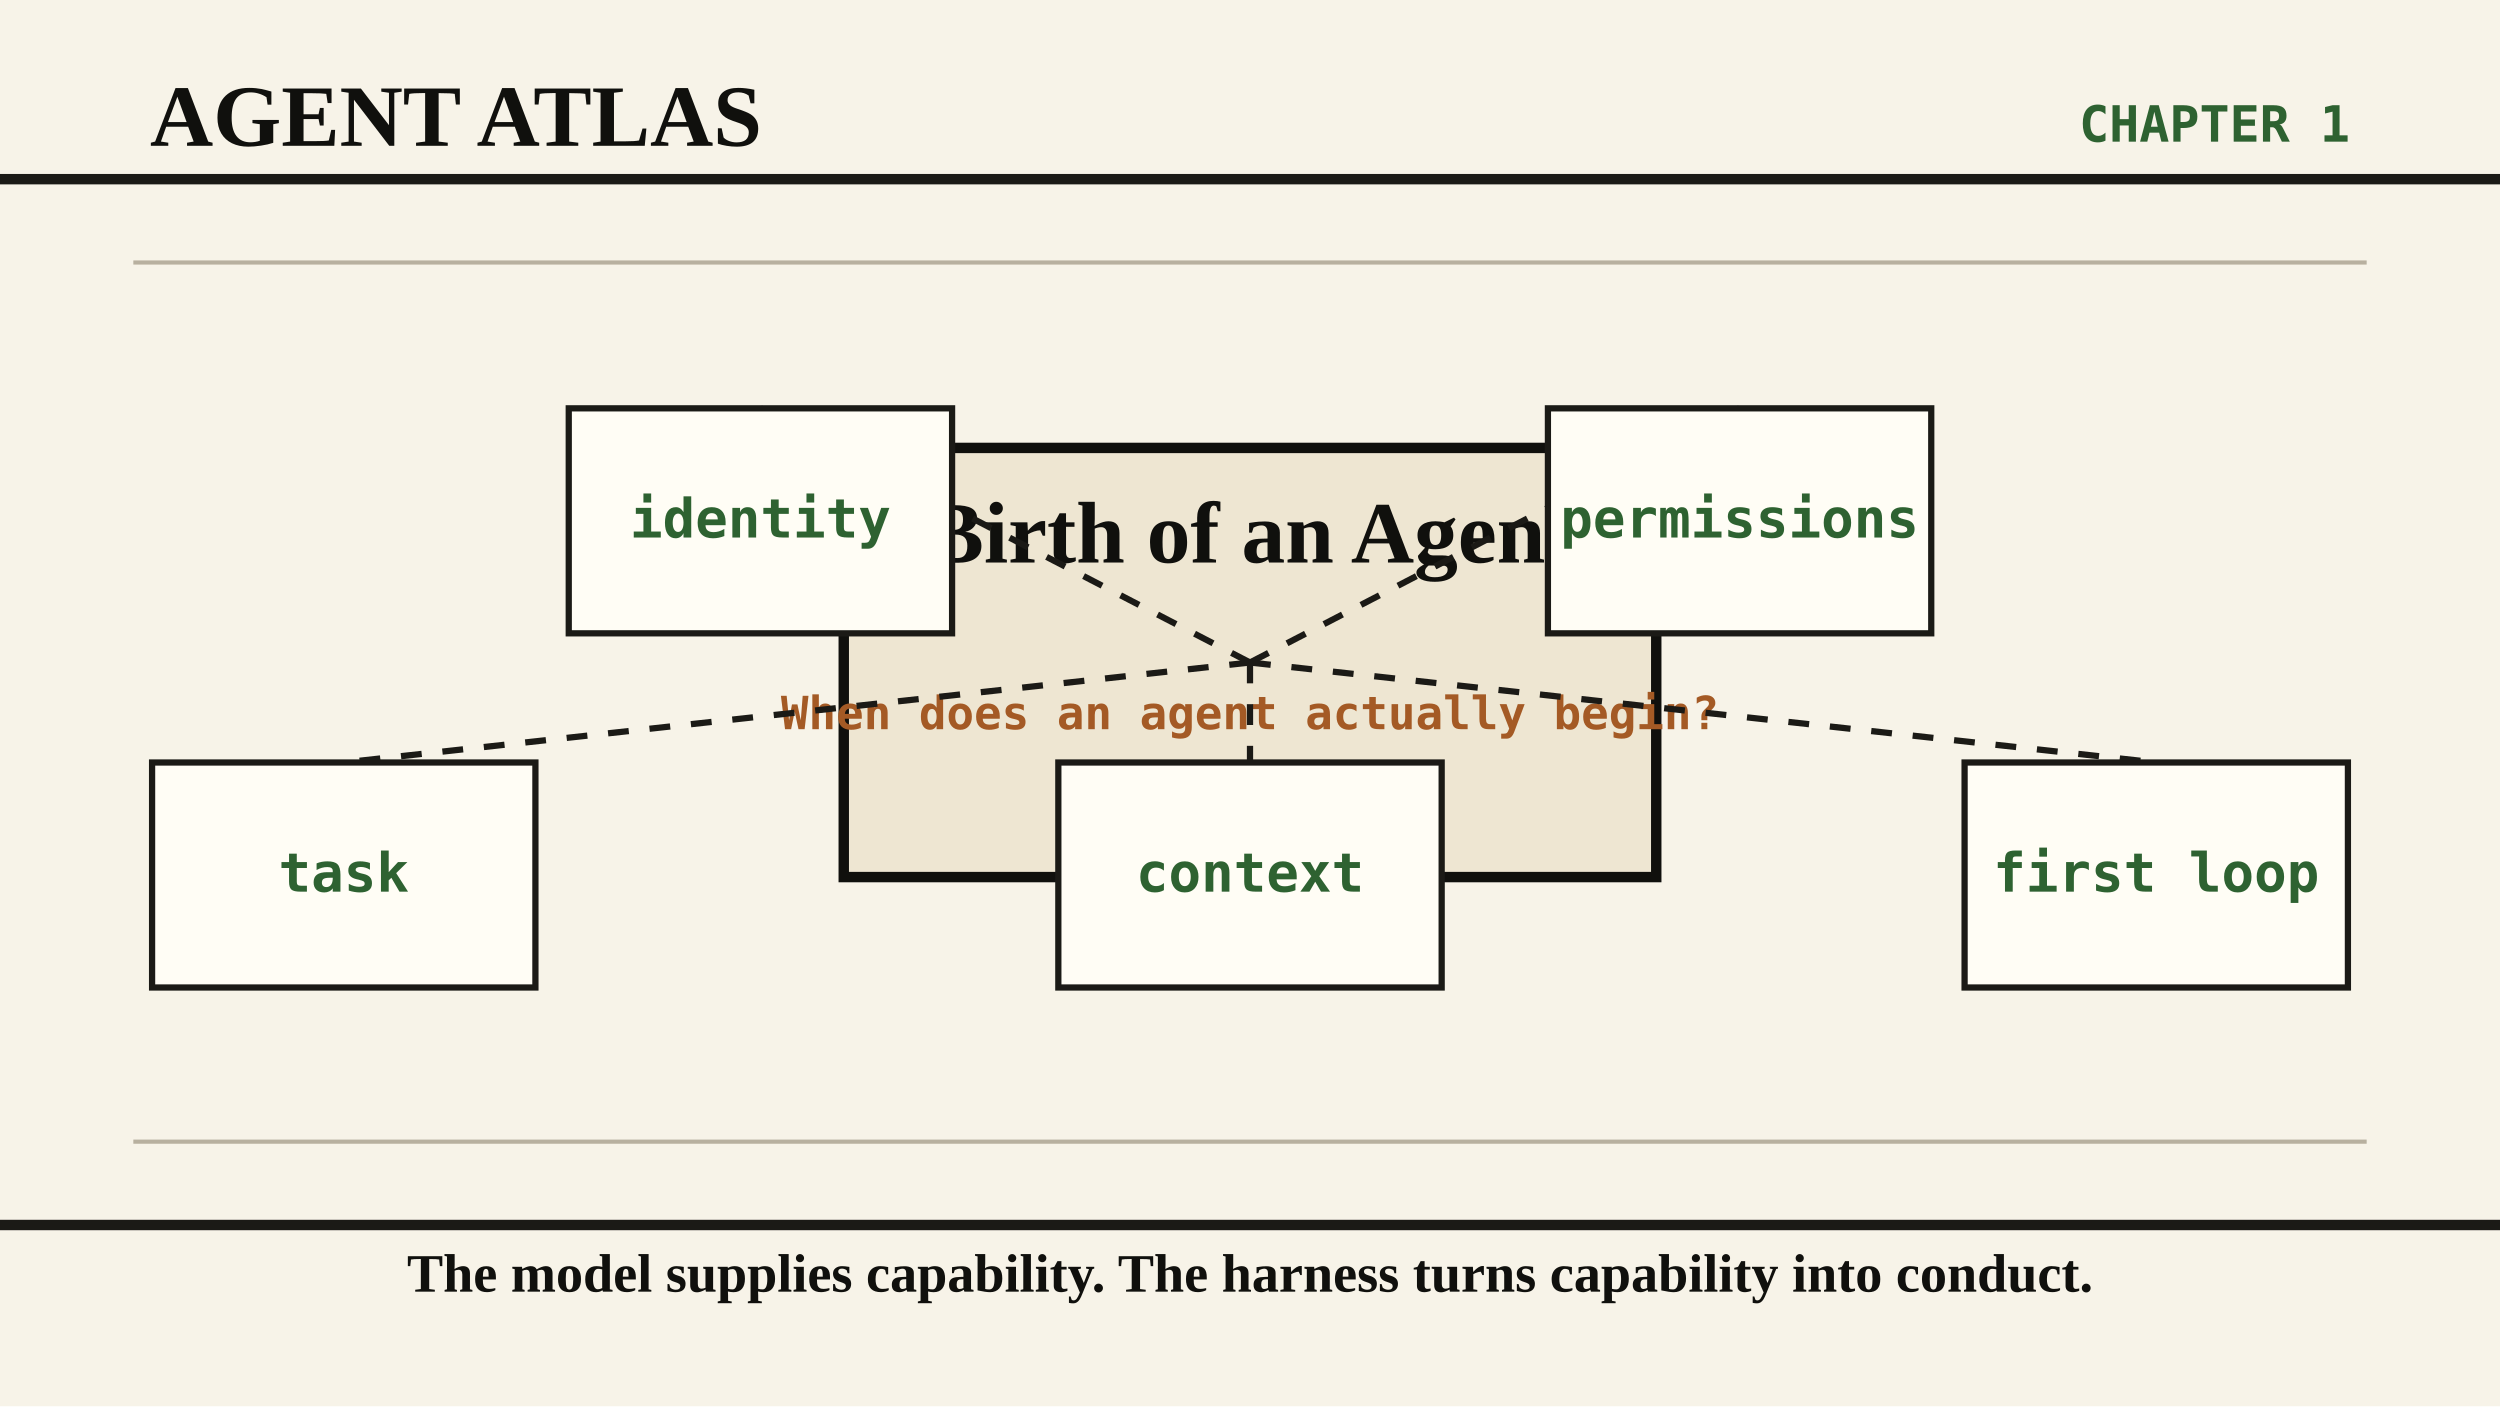
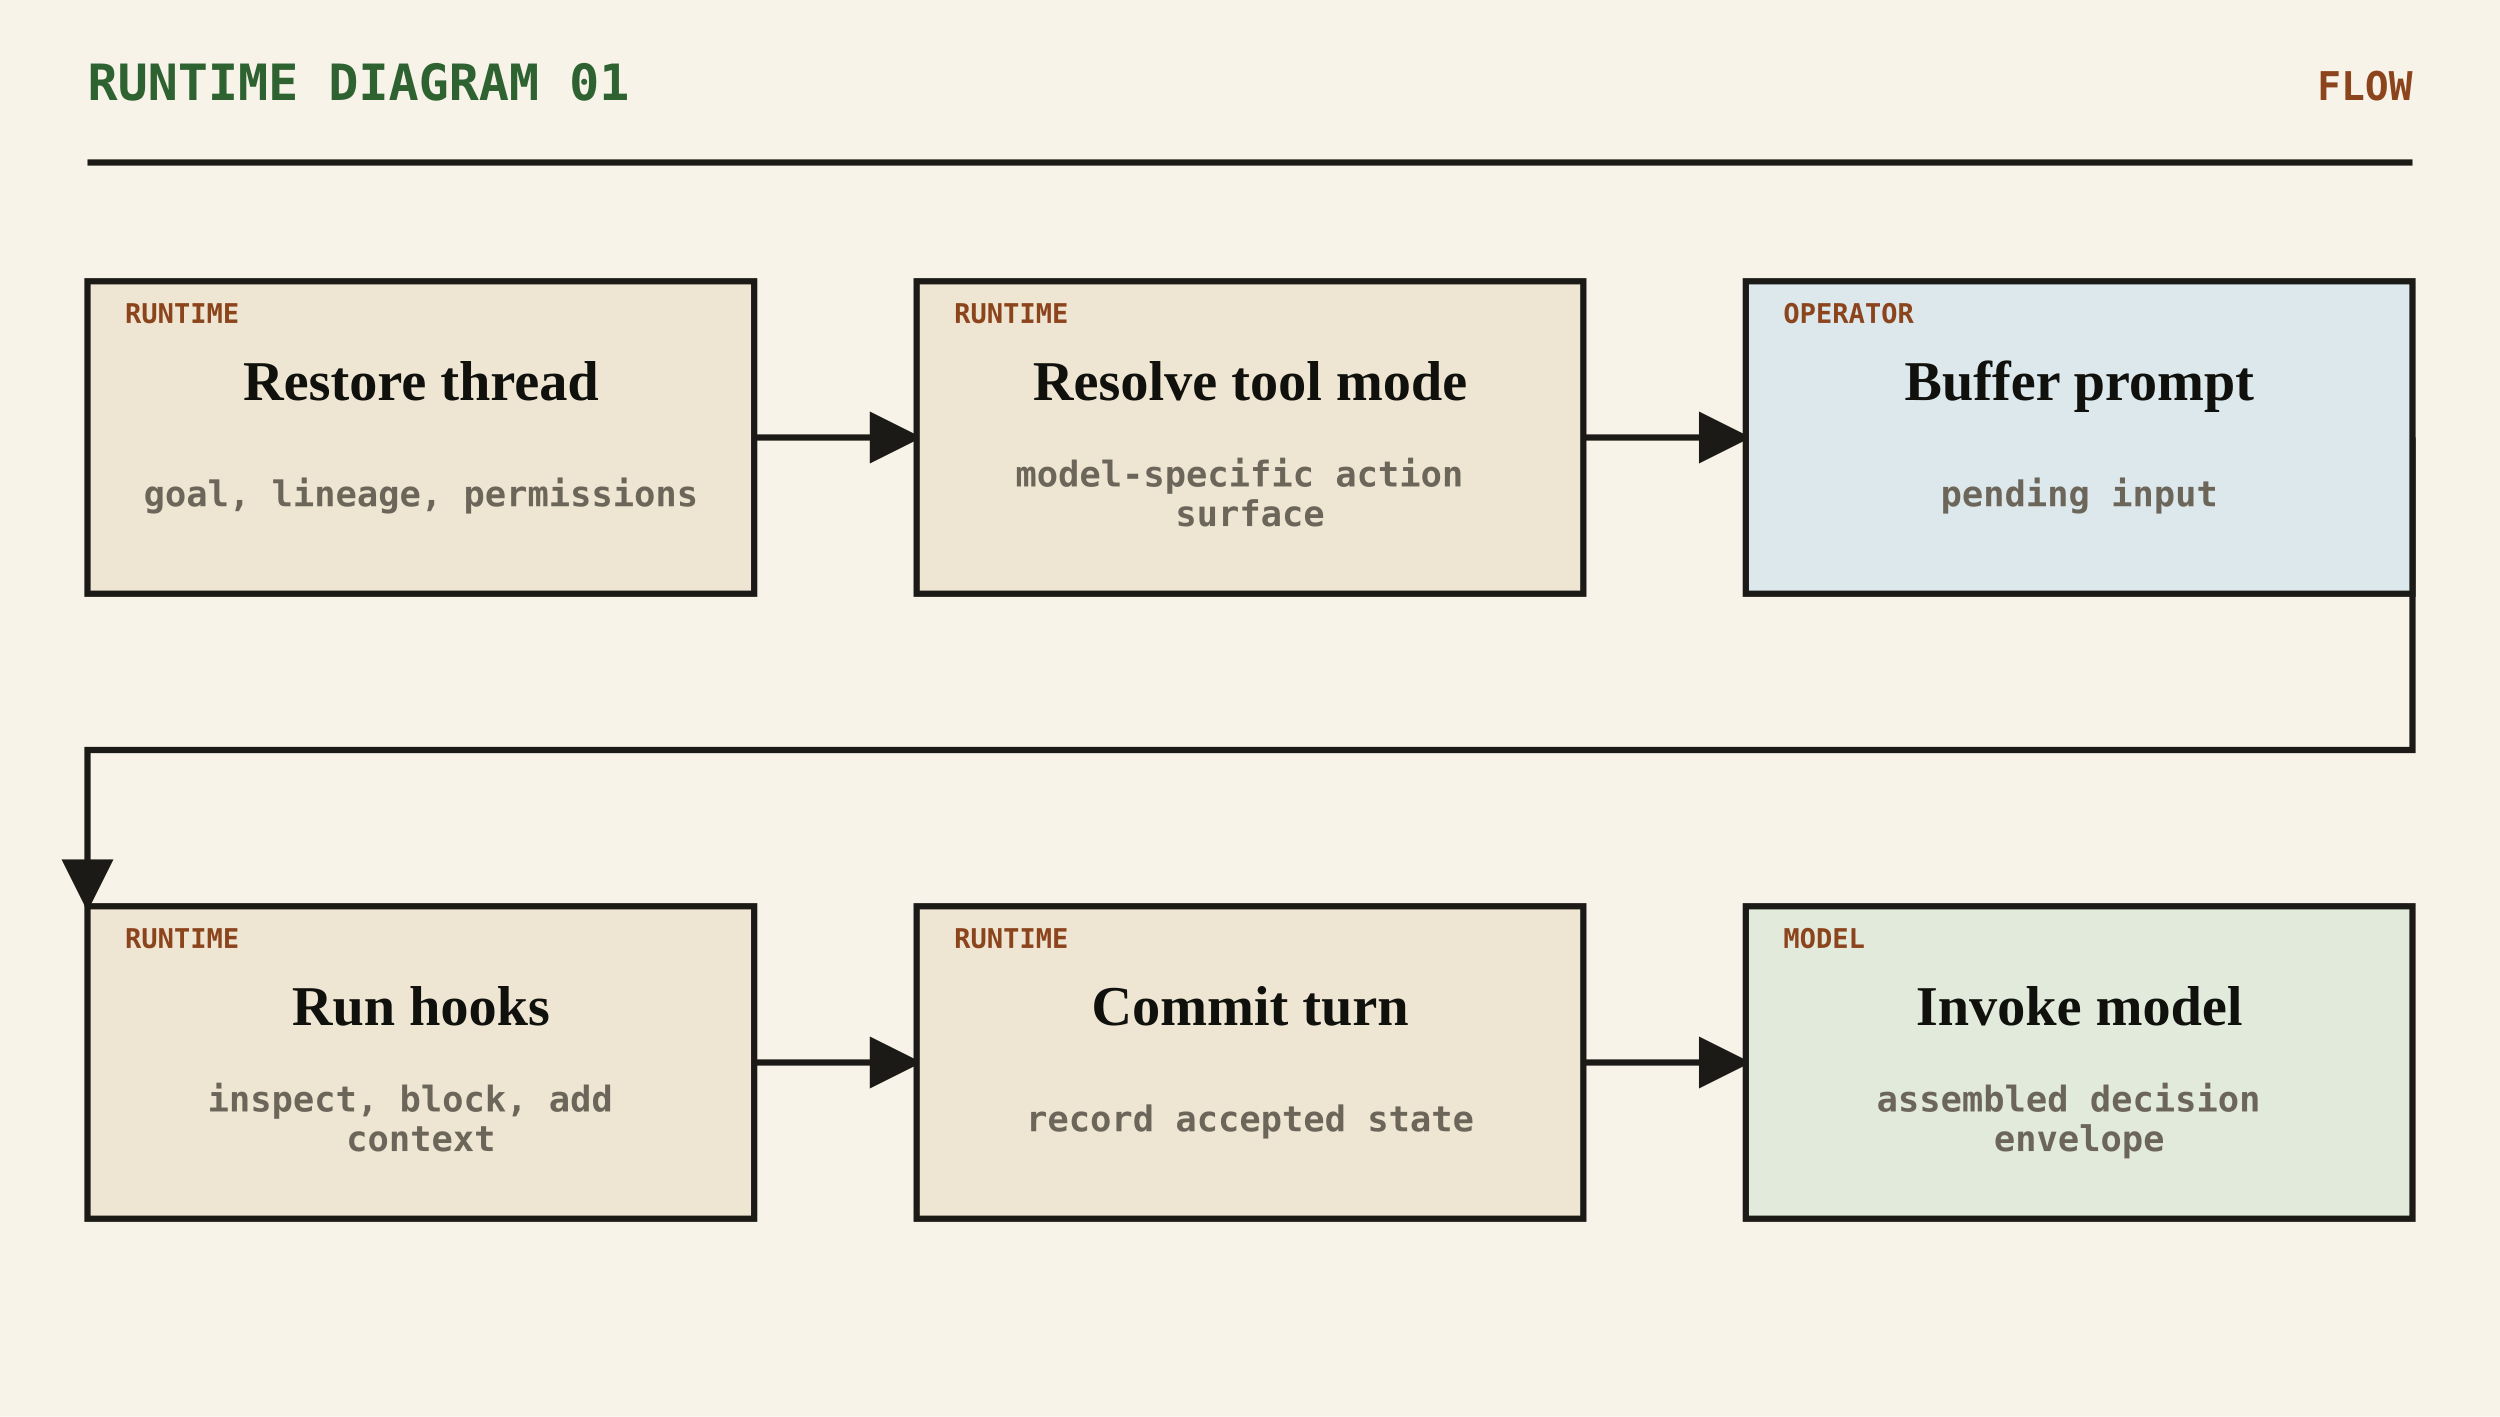
- <svg xmlns="http://www.w3.org/2000/svg" viewBox="0 0 1200 675" role="img" aria-labelledby="title desc">
-   <rect width="1200" height="675" fill="#f7f3e8" />
-   <path d="M0 86H1200M0 588H1200" stroke="#1b1a16" stroke-width="5" />
-   <path d="M64 126H1136M64 548H1136" stroke="#b8b09f" stroke-width="2" />
-   <text x="72" y="70" font-family="Georgia, 'Times New Roman', serif" font-size="42" font-weight="900" fill="#10100d">AGENT ATLAS</text>
-   <text x="1128" y="68" text-anchor="end" font-family="SFMono-Regular, Consolas, monospace" font-size="24" font-weight="800" fill="#2e6231">CHAPTER 1</text>
-   <rect x="405" y="215" width="390" height="206" rx="0" fill="#eee6d2" stroke="#10100d" stroke-width="5" />
-   <text x="600" y="270" text-anchor="middle" font-family="Georgia, 'Times New Roman', serif" font-size="42" font-weight="900" fill="#10100d">
-     <tspan x="600" dy="0">Birth of an Agent</tspan>
-   </text>
-   <text x="600" y="350" text-anchor="middle" font-family="SFMono-Regular, Consolas, monospace" font-size="22" font-weight="800" fill="#a45a25">
-     <tspan x="600" dy="0">When does an agent actually begin?</tspan>
-   </text>
+ <svg xmlns="http://www.w3.org/2000/svg" viewBox="0 0 1200 680" role="img" aria-labelledby="title desc">
+   <defs>
+     <marker id="arrow" viewBox="0 0 12 12" refX="10" refY="6" markerWidth="10" markerHeight="10" orient="auto-start-reverse">
+       <path d="M1 1L11 6L1 11Z" fill="#1b1a16" />
+     </marker>
+     <pattern id="hatch" width="12" height="12" patternUnits="userSpaceOnUse" patternTransform="rotate(45)">
+       <line x1="0" y1="0" x2="0" y2="12" stroke="#c3bbab" stroke-width="4" />
+     </pattern>
+   </defs>
+   <rect width="1200" height="680" fill="#f7f3e8" />
+   <line x1="42" y1="78" x2="1158" y2="78" stroke="#1b1a16" stroke-width="3" />
+   <text x="42" y="48" font-family="SFMono-Regular, Consolas, monospace" font-size="24" font-weight="800" fill="#2e6231">RUNTIME DIAGRAM 01</text>
+   <text x="1158" y="48" text-anchor="end" font-family="SFMono-Regular, Consolas, monospace" font-size="19" font-weight="800" fill="#8b441c">FLOW</text>
+   <path d="M362 210L440 210" fill="none" stroke="#1b1a16" stroke-width="3" marker-end="url(#arrow)" />
+   <path d="M760 210L838 210" fill="none" stroke="#1b1a16" stroke-width="3" marker-end="url(#arrow)" />
+   <path d="M1158 210V360H42V435" fill="none" stroke="#1b1a16" stroke-width="3" marker-end="url(#arrow)" />
+   <path d="M362 510L440 510" fill="none" stroke="#1b1a16" stroke-width="3" marker-end="url(#arrow)" />
+   <path d="M760 510L838 510" fill="none" stroke="#1b1a16" stroke-width="3" marker-end="url(#arrow)" />
  <g>
-     <line x1="600" y1="318" x2="165" y2="366" stroke="#1b1a16" stroke-width="3" stroke-dasharray="10 10" />
-     <rect x="73" y="366" width="184" height="108" rx="0" fill="#fffdf5" stroke="#1b1a16" stroke-width="3" />
-     <text x="165" y="428" text-anchor="middle" font-family="SFMono-Regular, Consolas, monospace" font-size="26" font-weight="800" fill="#2e6231">task</text>
+     <rect x="42" y="135" width="320" height="150" fill="#eee6d2" stroke="#1b1a16" stroke-width="3" />
+     <text x="60" y="155" font-family="SFMono-Regular, Consolas, monospace" font-size="13" font-weight="800" fill="#8b441c">RUNTIME</text>
+     <text x="202" y="192" text-anchor="middle" font-family="Georgia, 'Times New Roman', serif" font-size="27" font-weight="900" fill="#10100d">
+       <tspan x="202" dy="0">Restore thread</tspan>
+     </text>
+     <text x="202" y="243" text-anchor="middle" font-family="SFMono-Regular, Consolas, monospace" font-size="17" font-weight="700" fill="#6c665a">
+       <tspan x="202" dy="0">goal, lineage, permissions</tspan>
+     </text>
  </g>
  <g>
-     <line x1="600" y1="318" x2="365" y2="196" stroke="#1b1a16" stroke-width="3" stroke-dasharray="10 10" />
-     <rect x="273" y="196" width="184" height="108" rx="0" fill="#fffdf5" stroke="#1b1a16" stroke-width="3" />
-     <text x="365" y="258" text-anchor="middle" font-family="SFMono-Regular, Consolas, monospace" font-size="26" font-weight="800" fill="#2e6231">identity</text>
+     <rect x="440" y="135" width="320" height="150" fill="#eee6d2" stroke="#1b1a16" stroke-width="3" />
+     <text x="458" y="155" font-family="SFMono-Regular, Consolas, monospace" font-size="13" font-weight="800" fill="#8b441c">RUNTIME</text>
+     <text x="600" y="192" text-anchor="middle" font-family="Georgia, 'Times New Roman', serif" font-size="27" font-weight="900" fill="#10100d">
+       <tspan x="600" dy="0">Resolve tool mode</tspan>
+     </text>
+     <text x="600" y="233.5" text-anchor="middle" font-family="SFMono-Regular, Consolas, monospace" font-size="17" font-weight="700" fill="#6c665a">
+       <tspan x="600" dy="0">model-specific action</tspan>
+       <tspan x="600" dy="19">surface</tspan>
+     </text>
  </g>
  <g>
-     <line x1="600" y1="318" x2="600" y2="366" stroke="#1b1a16" stroke-width="3" stroke-dasharray="10 10" />
-     <rect x="508" y="366" width="184" height="108" rx="0" fill="#fffdf5" stroke="#1b1a16" stroke-width="3" />
-     <text x="600" y="428" text-anchor="middle" font-family="SFMono-Regular, Consolas, monospace" font-size="26" font-weight="800" fill="#2e6231">context</text>
+     <rect x="838" y="135" width="320" height="150" fill="#dce8eb" stroke="#1b1a16" stroke-width="3" />
+     <text x="856" y="155" font-family="SFMono-Regular, Consolas, monospace" font-size="13" font-weight="800" fill="#8b441c">OPERATOR</text>
+     <text x="998" y="192" text-anchor="middle" font-family="Georgia, 'Times New Roman', serif" font-size="27" font-weight="900" fill="#10100d">
+       <tspan x="998" dy="0">Buffer prompt</tspan>
+     </text>
+     <text x="998" y="243" text-anchor="middle" font-family="SFMono-Regular, Consolas, monospace" font-size="17" font-weight="700" fill="#6c665a">
+       <tspan x="998" dy="0">pending input</tspan>
+     </text>
  </g>
  <g>
-     <line x1="600" y1="318" x2="835" y2="196" stroke="#1b1a16" stroke-width="3" stroke-dasharray="10 10" />
-     <rect x="743" y="196" width="184" height="108" rx="0" fill="#fffdf5" stroke="#1b1a16" stroke-width="3" />
-     <text x="835" y="258" text-anchor="middle" font-family="SFMono-Regular, Consolas, monospace" font-size="26" font-weight="800" fill="#2e6231">permissions</text>
+     <rect x="42" y="435" width="320" height="150" fill="#eee6d2" stroke="#1b1a16" stroke-width="3" />
+     <text x="60" y="455" font-family="SFMono-Regular, Consolas, monospace" font-size="13" font-weight="800" fill="#8b441c">RUNTIME</text>
+     <text x="202" y="492" text-anchor="middle" font-family="Georgia, 'Times New Roman', serif" font-size="27" font-weight="900" fill="#10100d">
+       <tspan x="202" dy="0">Run hooks</tspan>
+     </text>
+     <text x="202" y="533.5" text-anchor="middle" font-family="SFMono-Regular, Consolas, monospace" font-size="17" font-weight="700" fill="#6c665a">
+       <tspan x="202" dy="0">inspect, block, add</tspan>
+       <tspan x="202" dy="19">context</tspan>
+     </text>
  </g>
  <g>
-     <line x1="600" y1="318" x2="1035" y2="366" stroke="#1b1a16" stroke-width="3" stroke-dasharray="10 10" />
-     <rect x="943" y="366" width="184" height="108" rx="0" fill="#fffdf5" stroke="#1b1a16" stroke-width="3" />
-     <text x="1035" y="428" text-anchor="middle" font-family="SFMono-Regular, Consolas, monospace" font-size="26" font-weight="800" fill="#2e6231">first loop</text>
+     <rect x="440" y="435" width="320" height="150" fill="#eee6d2" stroke="#1b1a16" stroke-width="3" />
+     <text x="458" y="455" font-family="SFMono-Regular, Consolas, monospace" font-size="13" font-weight="800" fill="#8b441c">RUNTIME</text>
+     <text x="600" y="492" text-anchor="middle" font-family="Georgia, 'Times New Roman', serif" font-size="27" font-weight="900" fill="#10100d">
+       <tspan x="600" dy="0">Commit turn</tspan>
+     </text>
+     <text x="600" y="543" text-anchor="middle" font-family="SFMono-Regular, Consolas, monospace" font-size="17" font-weight="700" fill="#6c665a">
+       <tspan x="600" dy="0">record accepted state</tspan>
+     </text>
  </g>
-   <text x="600" y="620" text-anchor="middle" font-family="Georgia, 'Times New Roman', serif" font-size="26" font-weight="700" fill="#10100d">
-     <tspan x="600" dy="0">The model supplies capability. The harness turns capability into conduct.</tspan>
-   </text>
+   <g>
+     <rect x="838" y="435" width="320" height="150" fill="#e2eadc" stroke="#1b1a16" stroke-width="3" />
+     <text x="856" y="455" font-family="SFMono-Regular, Consolas, monospace" font-size="13" font-weight="800" fill="#8b441c">MODEL</text>
+     <text x="998" y="492" text-anchor="middle" font-family="Georgia, 'Times New Roman', serif" font-size="27" font-weight="900" fill="#10100d">
+       <tspan x="998" dy="0">Invoke model</tspan>
+     </text>
+     <text x="998" y="533.5" text-anchor="middle" font-family="SFMono-Regular, Consolas, monospace" font-size="17" font-weight="700" fill="#6c665a">
+       <tspan x="998" dy="0">assembled decision</tspan>
+       <tspan x="998" dy="19">envelope</tspan>
+     </text>
+   </g>
</svg>
